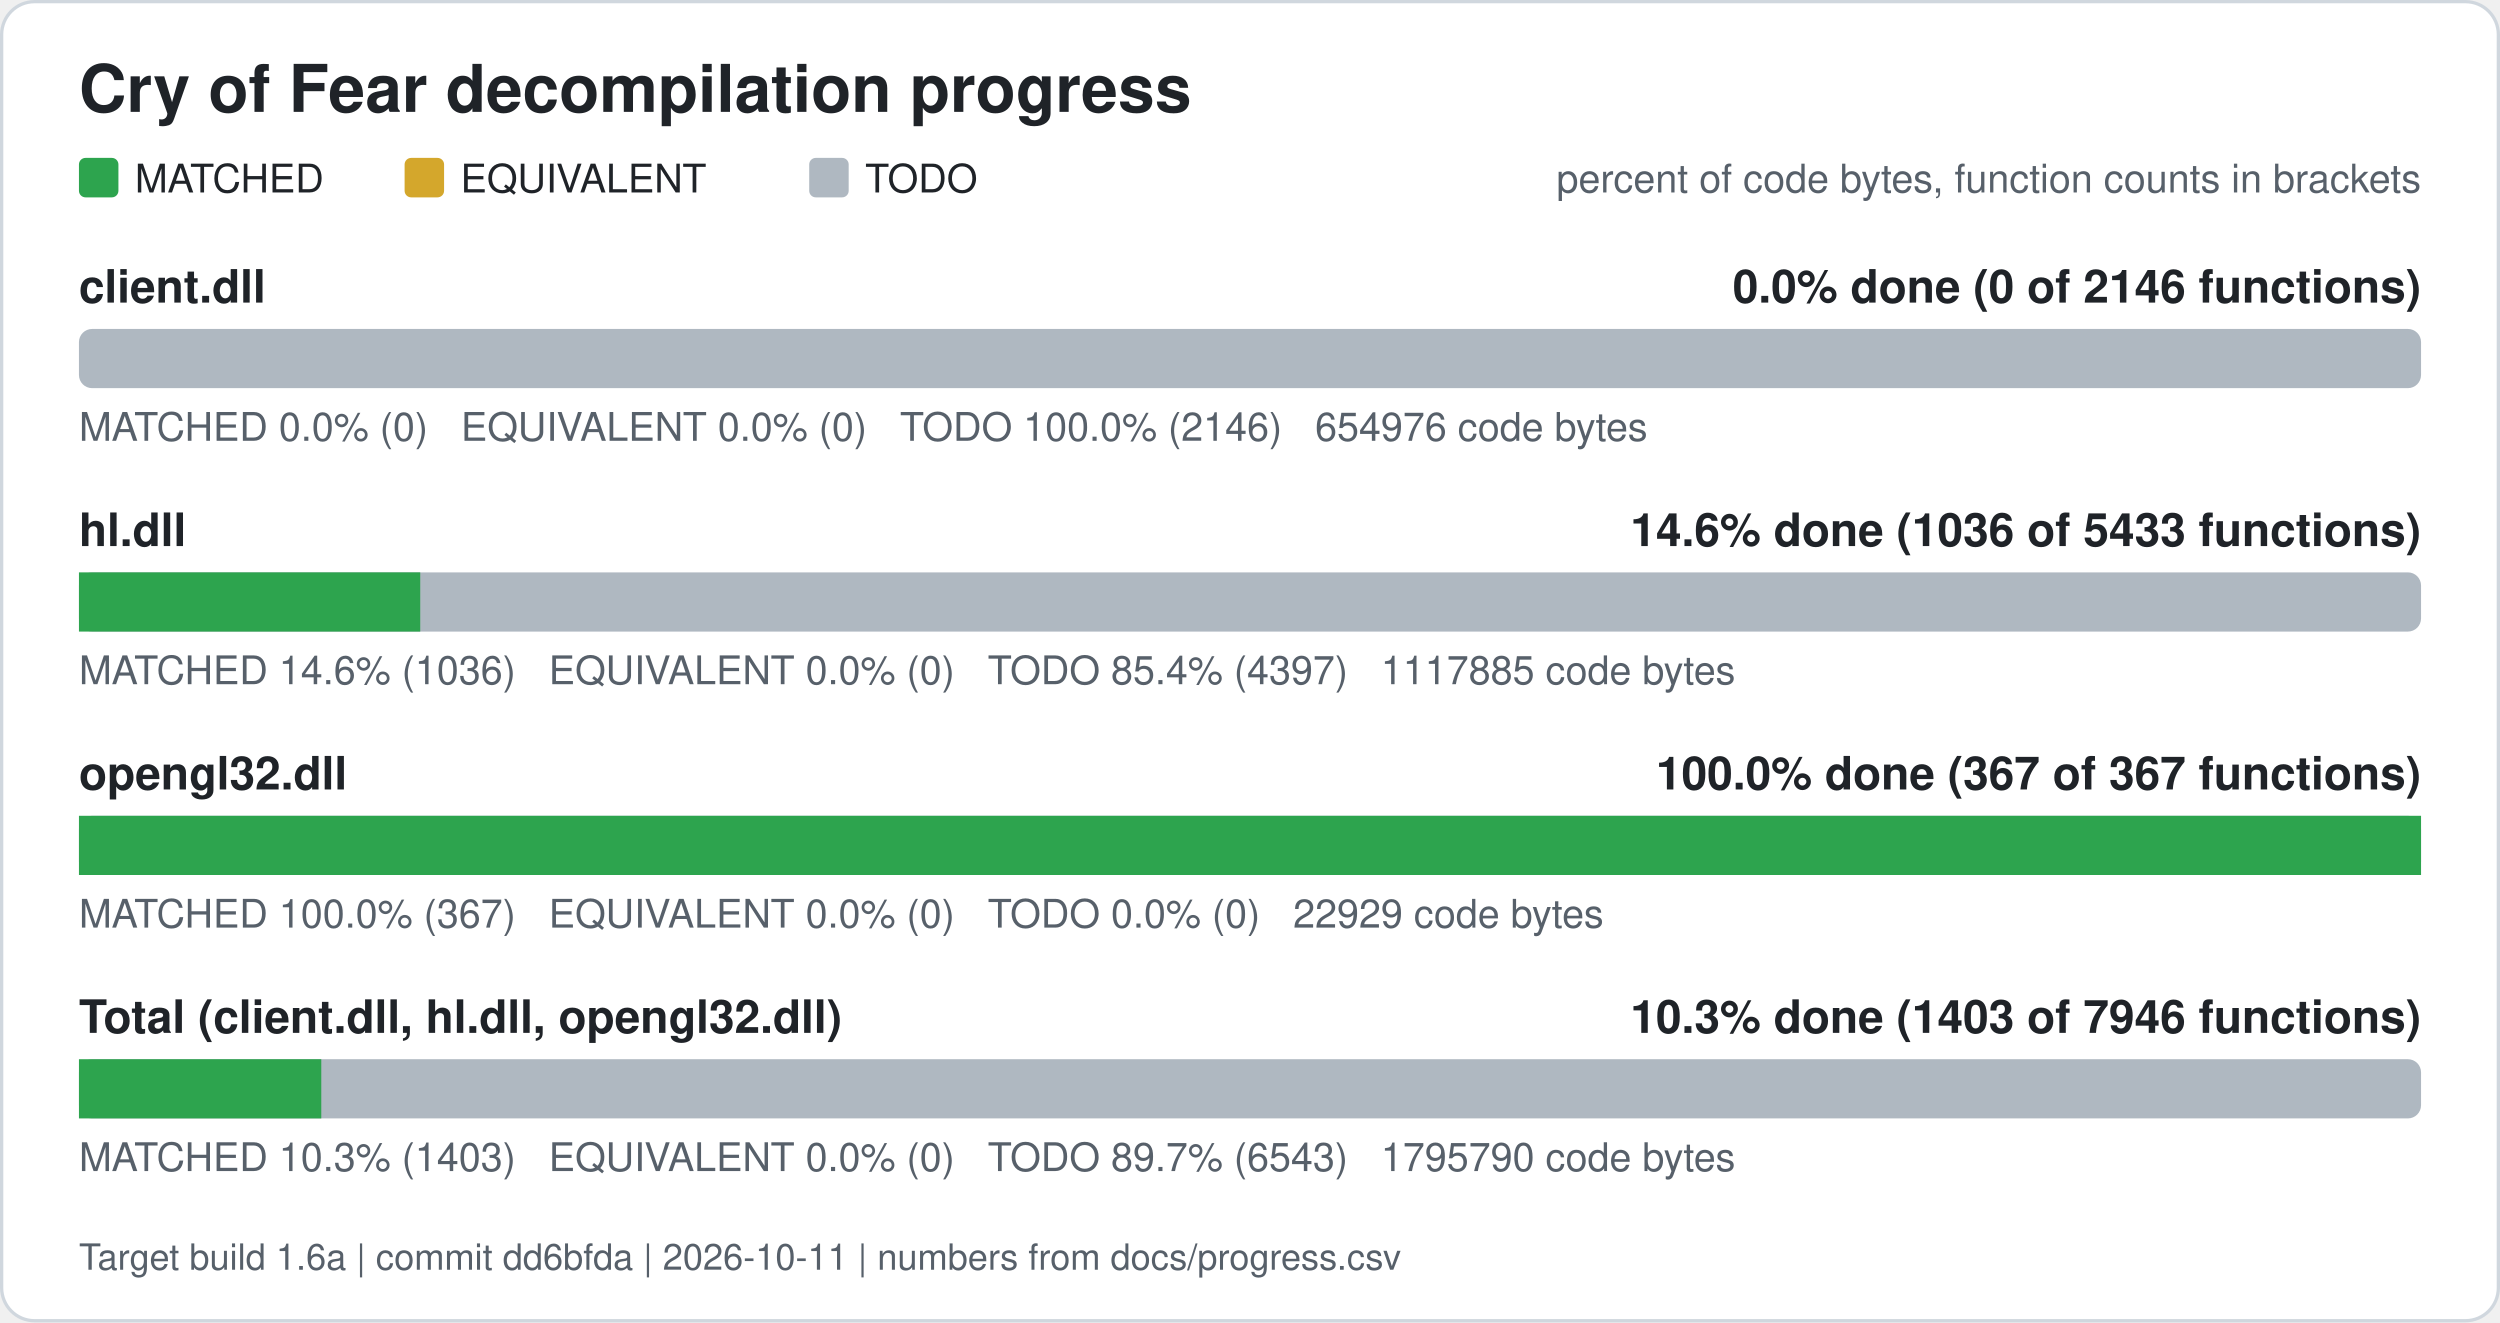
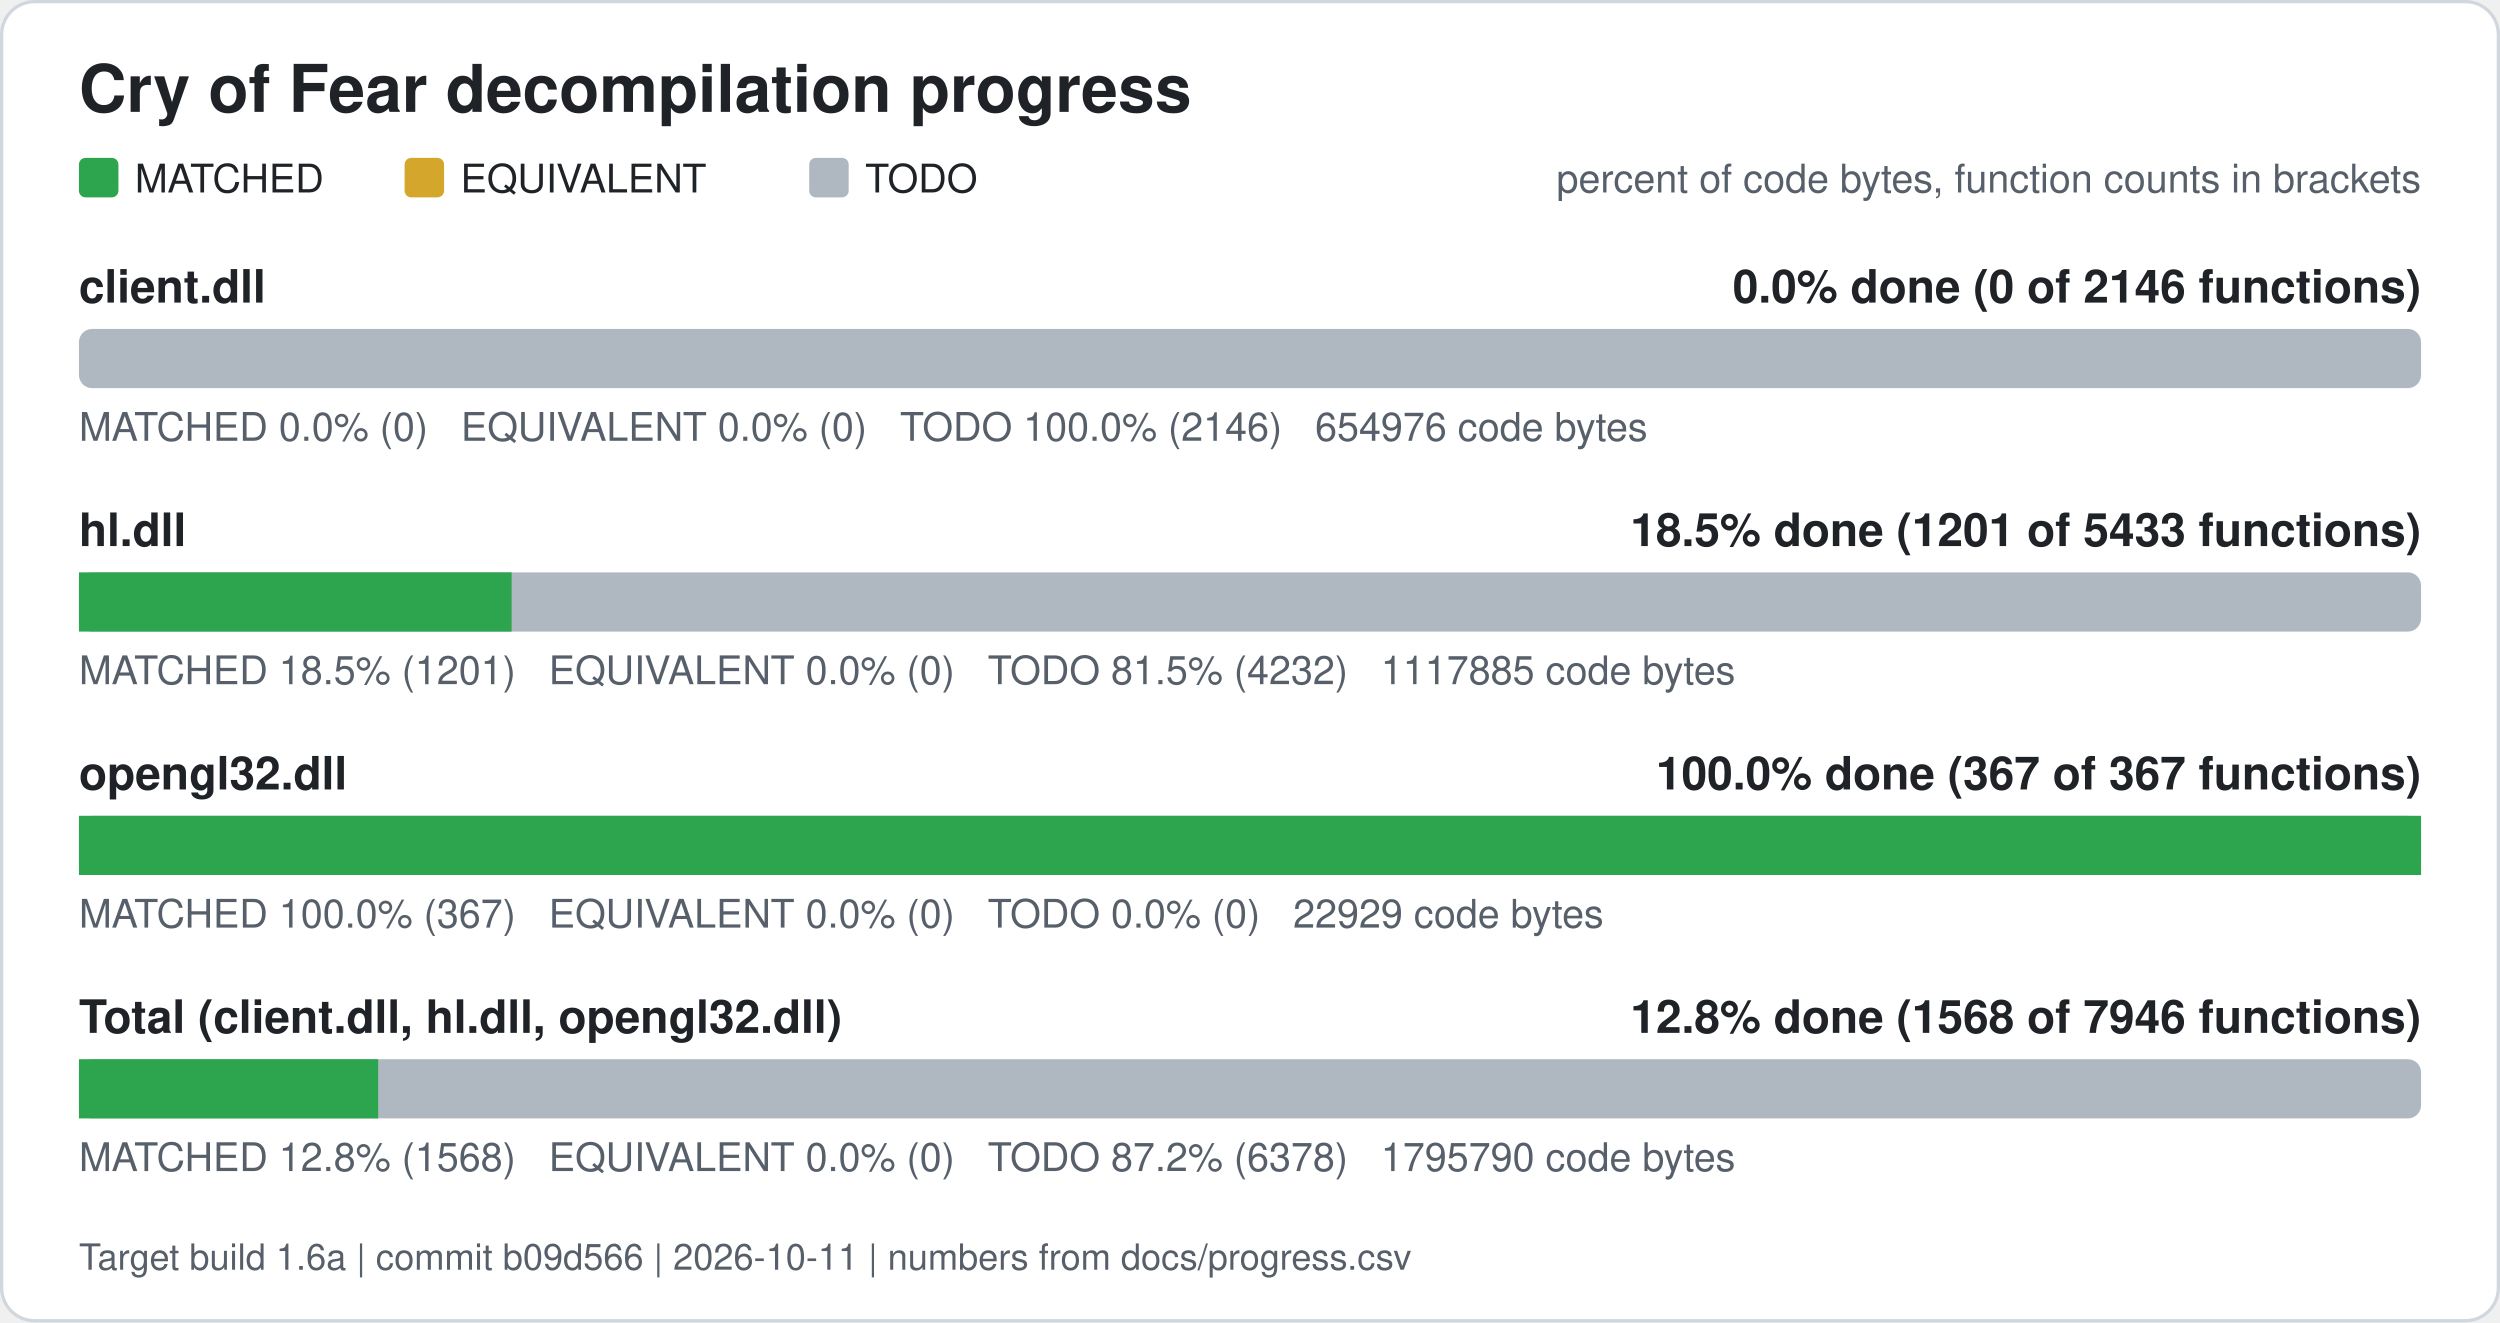
<svg xmlns="http://www.w3.org/2000/svg" width="760" height="402" viewBox="0 0 760 402" role="img" aria-label="Cry of Fear decompilation progress">
  <rect x="0.5" y="0.5" width="759" height="401" rx="10" fill="#ffffff" stroke="#d0d7de" />
  <text x="24" y="34" font-family="Segoe UI, Helvetica, Arial, sans-serif" font-size="20" font-weight="600" fill="#1f2328">Cry of Fear decompilation progress</text>
  <rect x="24" y="48" width="12" height="12" rx="2" fill="#2da44e" />
  <text x="41" y="58.5" font-family="Segoe UI, Helvetica, Arial, sans-serif" font-size="12" fill="#1f2328">MATCHED</text>
  <rect x="123" y="48" width="12" height="12" rx="2" fill="#d4a72c" />
  <text x="140" y="58.5" font-family="Segoe UI, Helvetica, Arial, sans-serif" font-size="12" fill="#1f2328">EQUIVALENT</text>
  <rect x="246" y="48" width="12" height="12" rx="2" fill="#afb8c1" />
  <text x="263" y="58.5" font-family="Segoe UI, Helvetica, Arial, sans-serif" font-size="12" fill="#1f2328">TODO</text>
  <text x="736" y="58.5" font-family="Segoe UI, Helvetica, Arial, sans-serif" font-size="12" fill="#57606a" text-anchor="end">percent of code bytes, function counts in brackets</text>
  <text x="24" y="92" font-family="Segoe UI, Helvetica, Arial, sans-serif" font-size="14" font-weight="600" fill="#1f2328">client.dll</text>
  <text x="736" y="92" font-family="Segoe UI, Helvetica, Arial, sans-serif" font-size="14" font-weight="600" fill="#1f2328" text-anchor="end">0.0% done (0 of 2146 functions)</text>
  <rect x="24" y="100" width="712" height="18" rx="4" fill="#afb8c1" />
  <text x="24" y="134" font-family="Segoe UI, Helvetica, Arial, sans-serif" font-size="12" fill="#57606a" xml:space="preserve">MATCHED 0.0% (0)   EQUIVALENT 0.0% (0)   TODO 100.0% (2146)   654976 code bytes</text>
  <text x="24" y="166" font-family="Segoe UI, Helvetica, Arial, sans-serif" font-size="14" font-weight="600" fill="#1f2328">hl.dll</text>
-   <text x="736" y="166" font-family="Segoe UI, Helvetica, Arial, sans-serif" font-size="14" font-weight="600" fill="#1f2328" text-anchor="end">14.6% done (1036 of 5433 functions)</text>
+   <text x="736" y="166" font-family="Segoe UI, Helvetica, Arial, sans-serif" font-size="14" font-weight="600" fill="#1f2328" text-anchor="end">18.5% done (1201 of 5433 functions)</text>
  <rect x="24" y="174" width="712" height="18" rx="4" fill="#afb8c1" />
-   <rect x="24.00" y="174" width="103.75" height="18" fill="#2da44e" />
-   <text x="24" y="208" font-family="Segoe UI, Helvetica, Arial, sans-serif" font-size="12" fill="#57606a" xml:space="preserve">MATCHED 14.6% (1036)   EQUIVALENT 0.0% (0)   TODO 85.4% (4397)   1117885 code bytes</text>
+   <rect x="24.00" y="174" width="131.53" height="18" fill="#2da44e" />
+   <text x="24" y="208" font-family="Segoe UI, Helvetica, Arial, sans-serif" font-size="12" fill="#57606a" xml:space="preserve">MATCHED 18.5% (1201)   EQUIVALENT 0.0% (0)   TODO 81.5% (4232)   1117885 code bytes</text>
  <text x="24" y="240" font-family="Segoe UI, Helvetica, Arial, sans-serif" font-size="14" font-weight="600" fill="#1f2328">opengl32.dll</text>
  <text x="736" y="240" font-family="Segoe UI, Helvetica, Arial, sans-serif" font-size="14" font-weight="600" fill="#1f2328" text-anchor="end">100.0% done (367 of 367 functions)</text>
  <rect x="24" y="248" width="712" height="18" rx="4" fill="#afb8c1" />
  <rect x="24.00" y="248" width="712.00" height="18" fill="#2da44e" />
  <text x="24" y="282" font-family="Segoe UI, Helvetica, Arial, sans-serif" font-size="12" fill="#57606a" xml:space="preserve">MATCHED 100.0% (367)   EQUIVALENT 0.0% (0)   TODO 0.0% (0)   22929 code bytes</text>
  <text x="24" y="314" font-family="Segoe UI, Helvetica, Arial, sans-serif" font-size="14" font-weight="600" fill="#1f2328">Total (client.dll, hl.dll, opengl32.dll)</text>
-   <text x="736" y="314" font-family="Segoe UI, Helvetica, Arial, sans-serif" font-size="14" font-weight="600" fill="#1f2328" text-anchor="end">10.3% done (1403 of 7946 functions)</text>
+   <text x="736" y="314" font-family="Segoe UI, Helvetica, Arial, sans-serif" font-size="14" font-weight="600" fill="#1f2328" text-anchor="end">12.8% done (1568 of 7946 functions)</text>
  <rect x="24" y="322" width="712" height="18" rx="4" fill="#afb8c1" />
-   <rect x="24.00" y="322" width="73.67" height="18" fill="#2da44e" />
-   <text x="24" y="356" font-family="Segoe UI, Helvetica, Arial, sans-serif" font-size="12" fill="#57606a" xml:space="preserve">MATCHED 10.3% (1403)   EQUIVALENT 0.0% (0)   TODO 89.7% (6543)   1795790 code bytes</text>
-   <text x="24" y="386" font-family="Segoe UI, Helvetica, Arial, sans-serif" font-size="11" fill="#57606a">Target build 1.6a | commit dd6bfda | 2026-10-11 | numbers from docs/progress.csv</text>
+   <rect x="24.00" y="322" width="90.97" height="18" fill="#2da44e" />
+   <text x="24" y="356" font-family="Segoe UI, Helvetica, Arial, sans-serif" font-size="12" fill="#57606a" xml:space="preserve">MATCHED 12.8% (1568)   EQUIVALENT 0.0% (0)   TODO 87.2% (6378)   1795790 code bytes</text>
+   <text x="24" y="386" font-family="Segoe UI, Helvetica, Arial, sans-serif" font-size="11" fill="#57606a">Target build 1.6a | commit b09d566 | 2026-10-11 | numbers from docs/progress.csv</text>
</svg>
